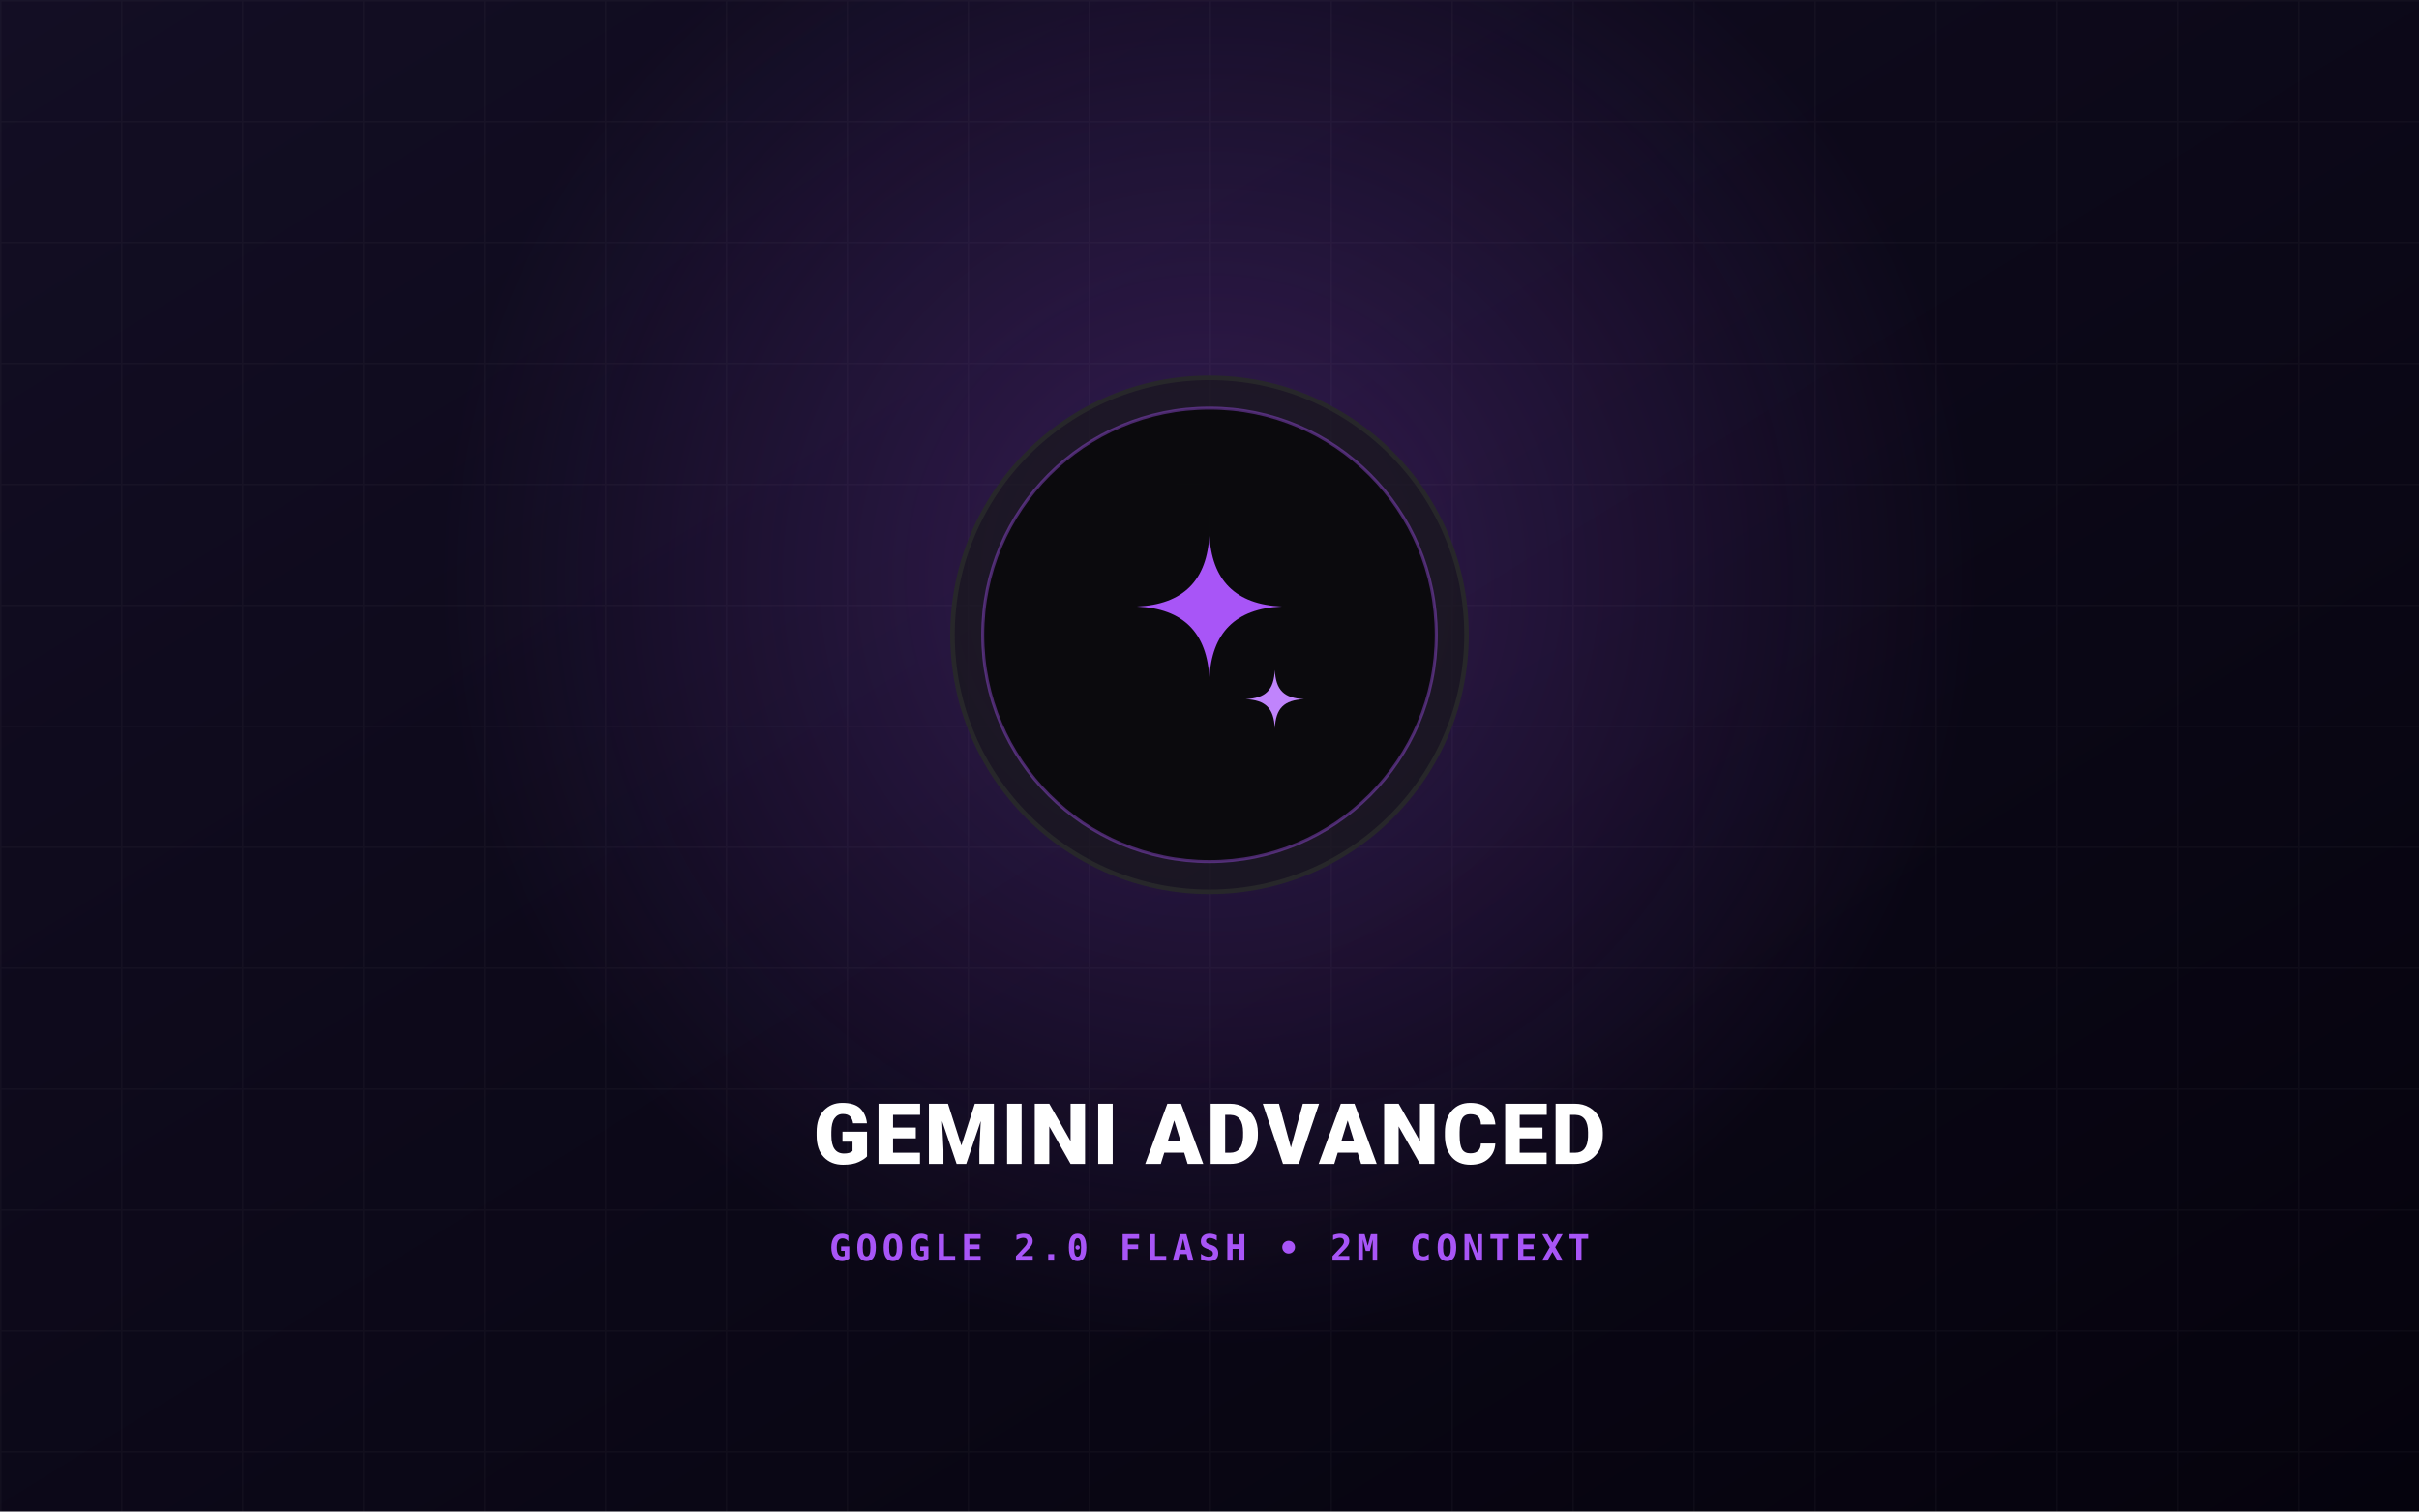
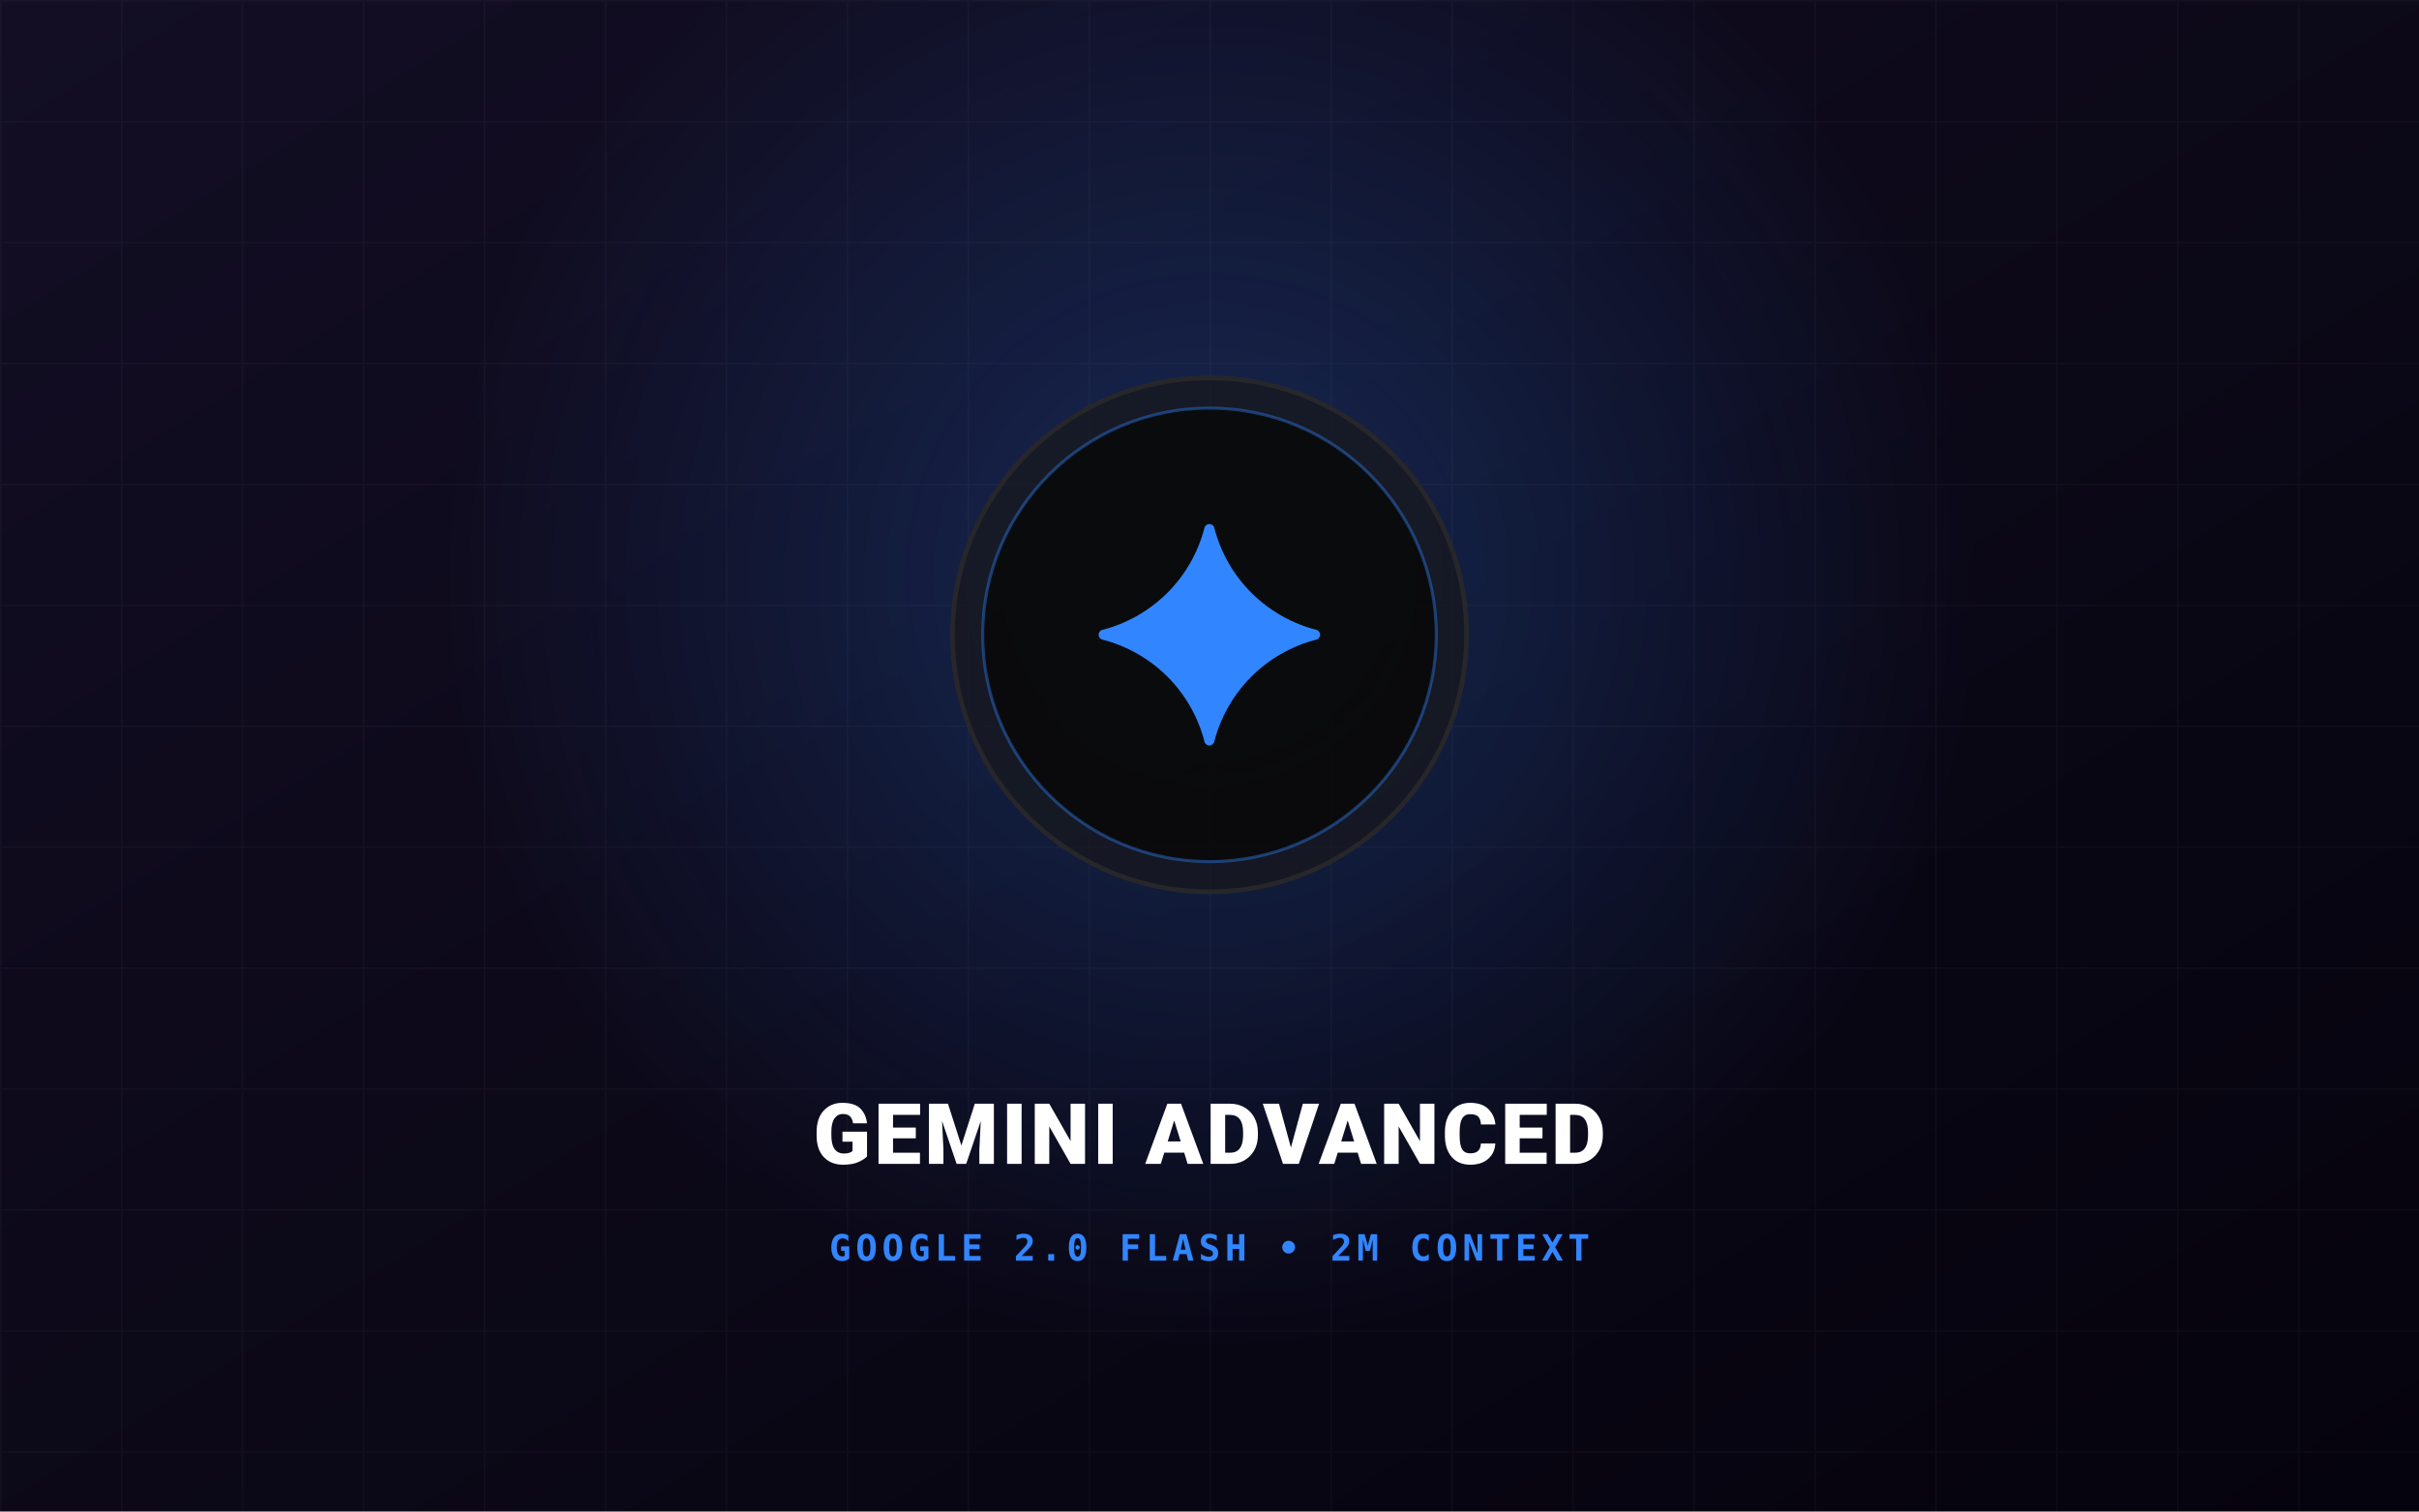
<svg xmlns="http://www.w3.org/2000/svg" viewBox="0 0 800 500" width="800" height="500">
  <defs>
    <linearGradient id="bg" x1="0%" y1="0%" x2="100%" y2="100%">
      <stop offset="0%" stop-color="#130e24" />
      <stop offset="100%" stop-color="#05030d" />
    </linearGradient>
    <radialGradient id="glow" cx="50%" cy="45%" r="45%">
-       <stop offset="0%" stop-color="#a855f7" stop-opacity="0.25" />
-       <stop offset="100%" stop-color="#a855f7" stop-opacity="0" />
+       <stop offset="0%" stop-color="#3186FF" stop-opacity="0.25" />
+       <stop offset="100%" stop-color="#3186FF" stop-opacity="0" />
    </radialGradient>
    <pattern id="grid" width="40" height="40" patternUnits="userSpaceOnUse">
      <path d="M 40 0 L 0 0 0 40" fill="none" stroke="#ffffff" stroke-width="1" stroke-opacity="0.03" />
    </pattern>
  </defs>
  <rect width="800" height="500" fill="url(#bg)" />
  <rect width="800" height="500" fill="url(#grid)" />
  <circle cx="400" cy="220" r="280" fill="url(#glow)" />
  <g transform="translate(400, 210)">
    <circle cx="0" cy="0" r="85" fill="#18181b" fill-opacity="0.7" stroke="#27272a" stroke-width="1.5" />
-     <circle cx="0" cy="0" r="75" fill="#09090b" fill-opacity="0.9" stroke="#a855f7" stroke-width="1" stroke-opacity="0.4" />
+     <circle cx="0" cy="0" r="75" fill="#09090b" fill-opacity="0.9" stroke="#3186FF" stroke-width="1" stroke-opacity="0.4" />
    <g transform="translate(-40, -40) scale(3.33)">
-       <path d="M12 2c.2 4.6 2.6 7 7.2 7.2-4.6.2-7 2.6-7.2 7.2-.2-4.6-2.6-7-7.2-7.2 4.6-.2 7-2.6 7.2-7.2z" fill="#a855f7" />
-       <path d="M18.5 15.5c.1 2 .9 2.8 2.9 2.9-2 .1-2.8.9-2.9 2.9-.1-2-.9-2.8-2.9-2.9 2-.1 2.8-.9 2.9-2.9z" fill="#c084fc" />
+       <path d="M20.616 10.835a14.147 14.147 0 01-4.45-3.001 14.111 14.111 0 01-3.678-6.452.503.503 0 00-.975 0 14.134 14.134 0 01-3.679 6.452 14.155 14.155 0 01-4.45 3.001c-.65.28-1.318.505-2.002.678a.502.502 0 000 .975c.684.172 1.35.397 2.002.677a14.147 14.147 0 014.45 3.001 14.112 14.112 0 013.679 6.453.502.502 0 00.975 0c.172-.685.397-1.351.677-2.003a14.145 14.145 0 013.001-4.45 14.113 14.113 0 016.453-3.678.503.503 0 000-.975 13.245 13.245 0 01-2.003-.678z" fill="#3186FF" />
    </g>
  </g>
  <g transform="translate(400, 385)" text-anchor="middle">
    <text font-family="-apple-system, BlinkMacSystemFont, 'Segoe UI', Roboto, sans-serif" font-size="28" font-weight="800" fill="#ffffff" letter-spacing="1">GEMINI ADVANCED</text>
    <g transform="translate(0, 32)">
-       <text font-family="'JetBrains Mono', monospace, sans-serif" font-size="12" font-weight="600" fill="#a855f7" letter-spacing="1.5">GOOGLE 2.0 FLASH • 2M CONTEXT</text>
+       <text font-family="'JetBrains Mono', monospace, sans-serif" font-size="12" font-weight="600" fill="#3186FF" letter-spacing="1.5">GOOGLE 2.0 FLASH • 2M CONTEXT</text>
    </g>
  </g>
</svg>
